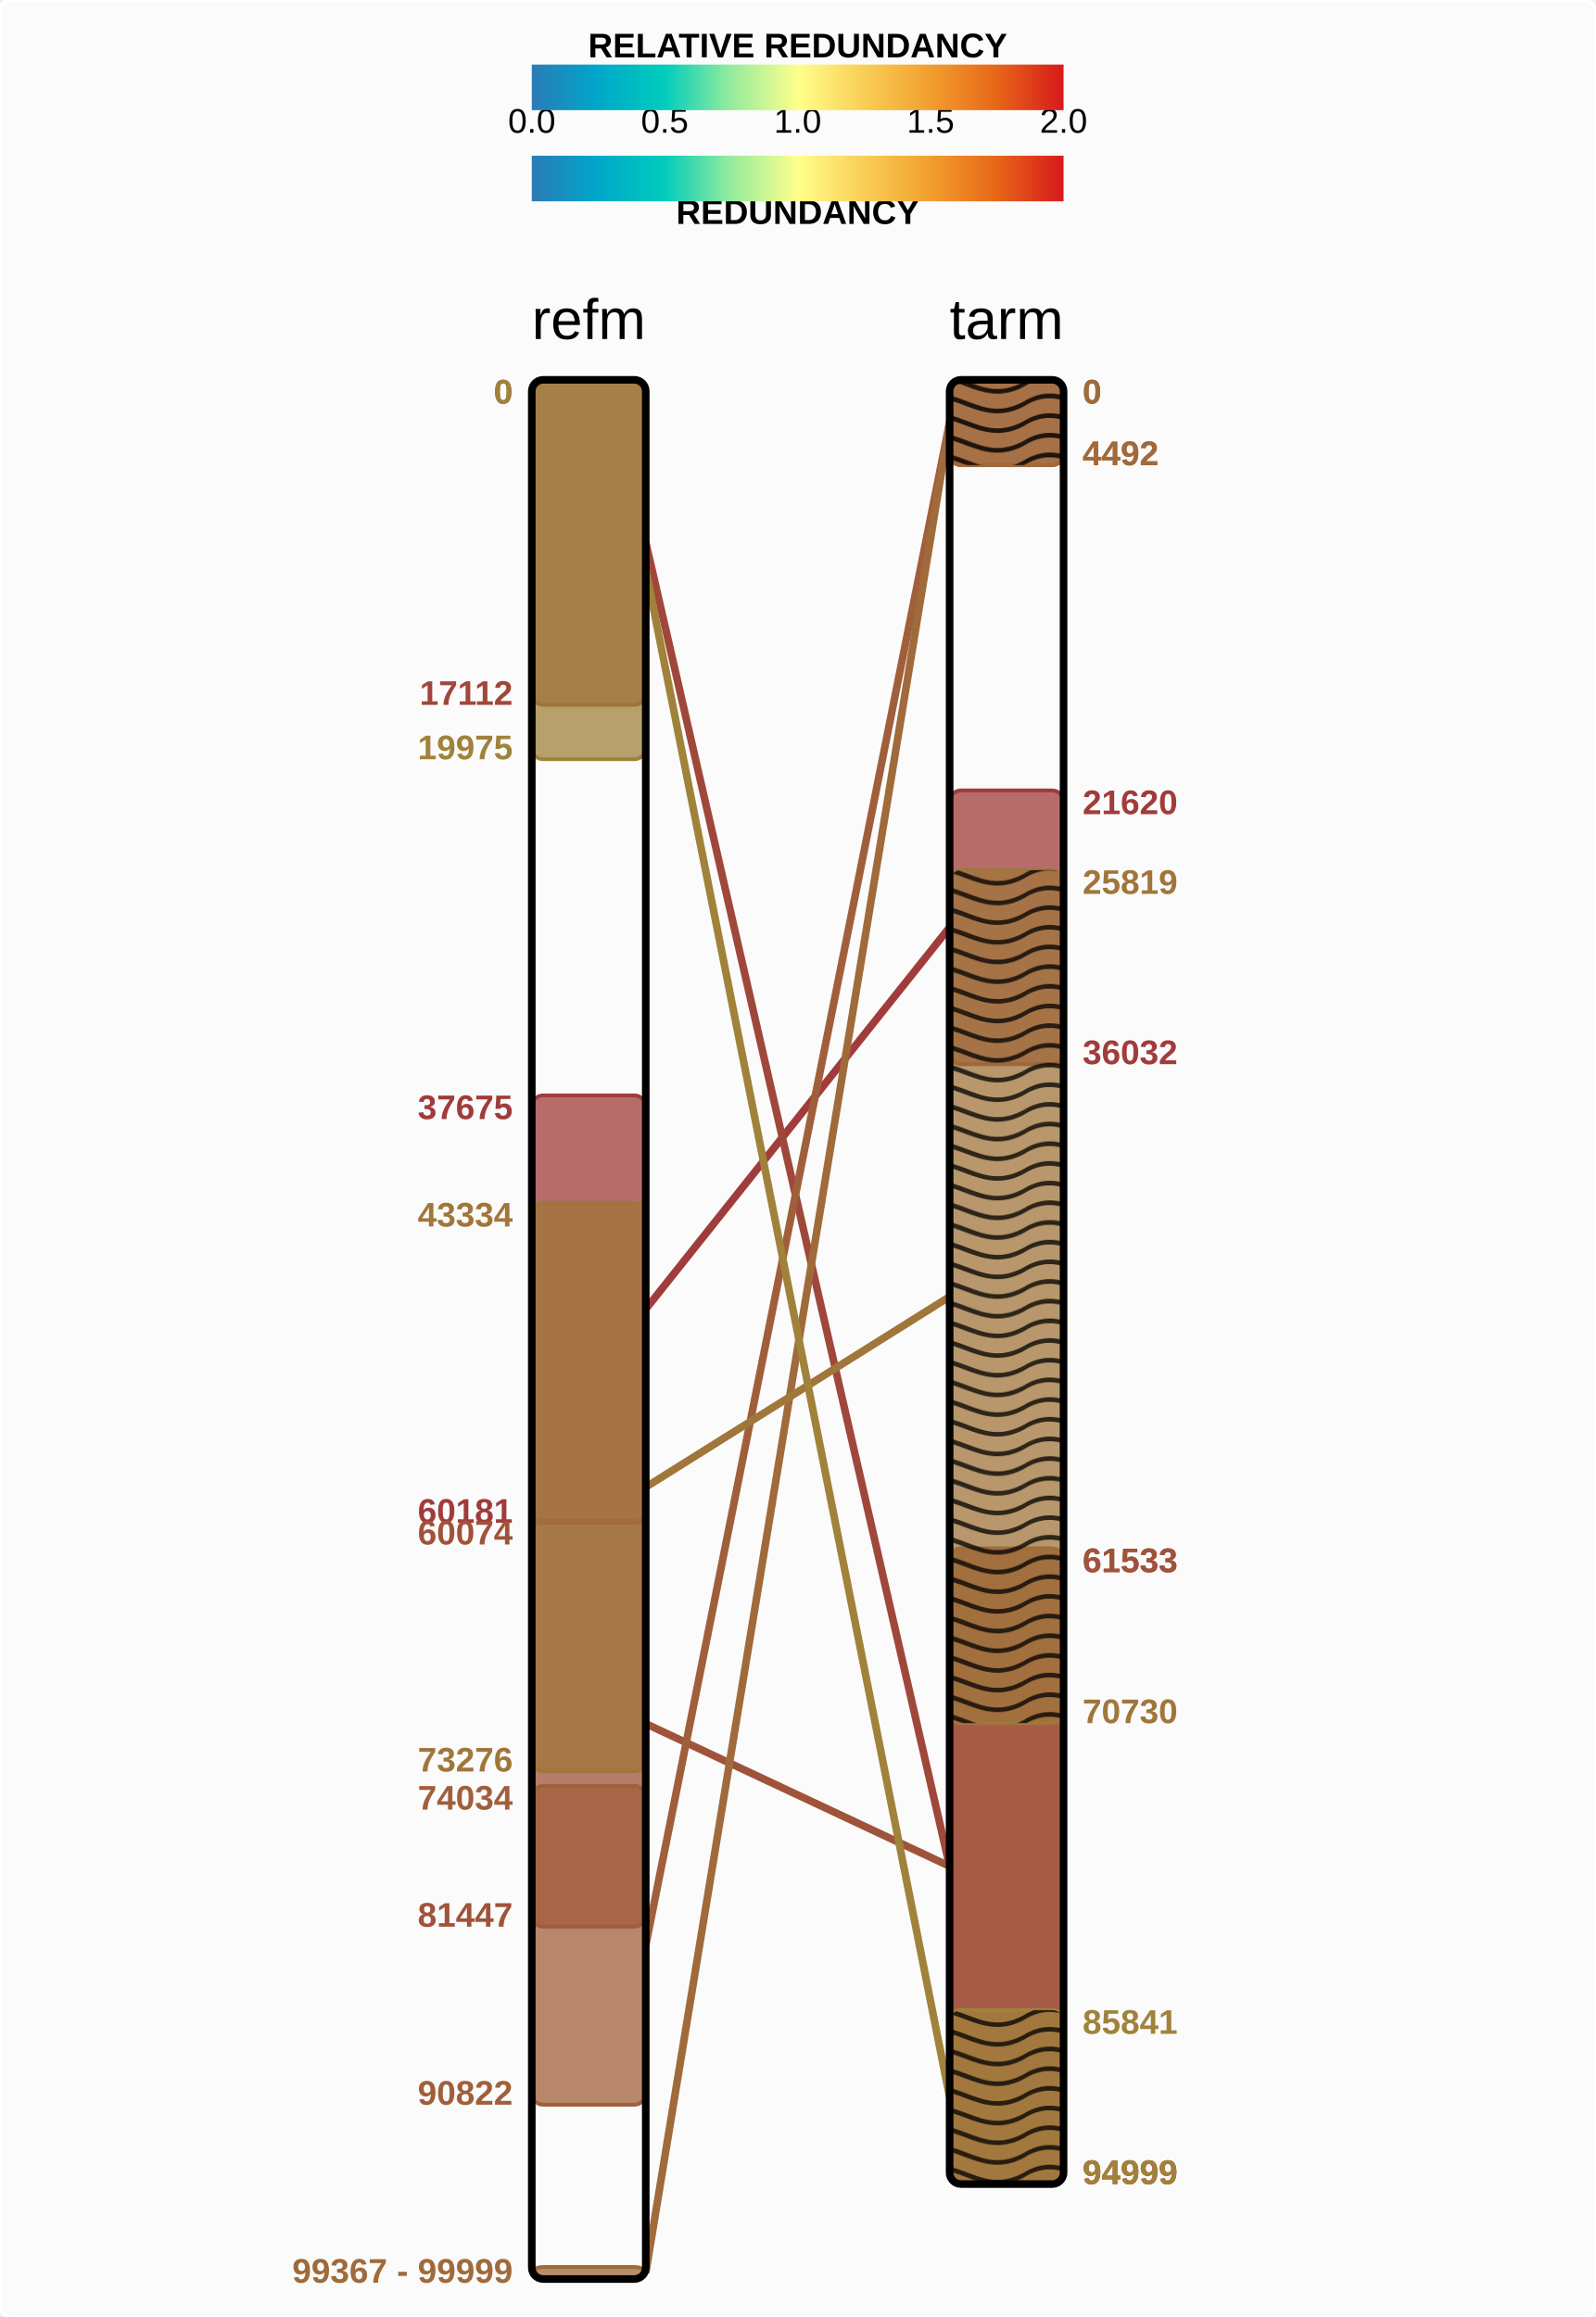
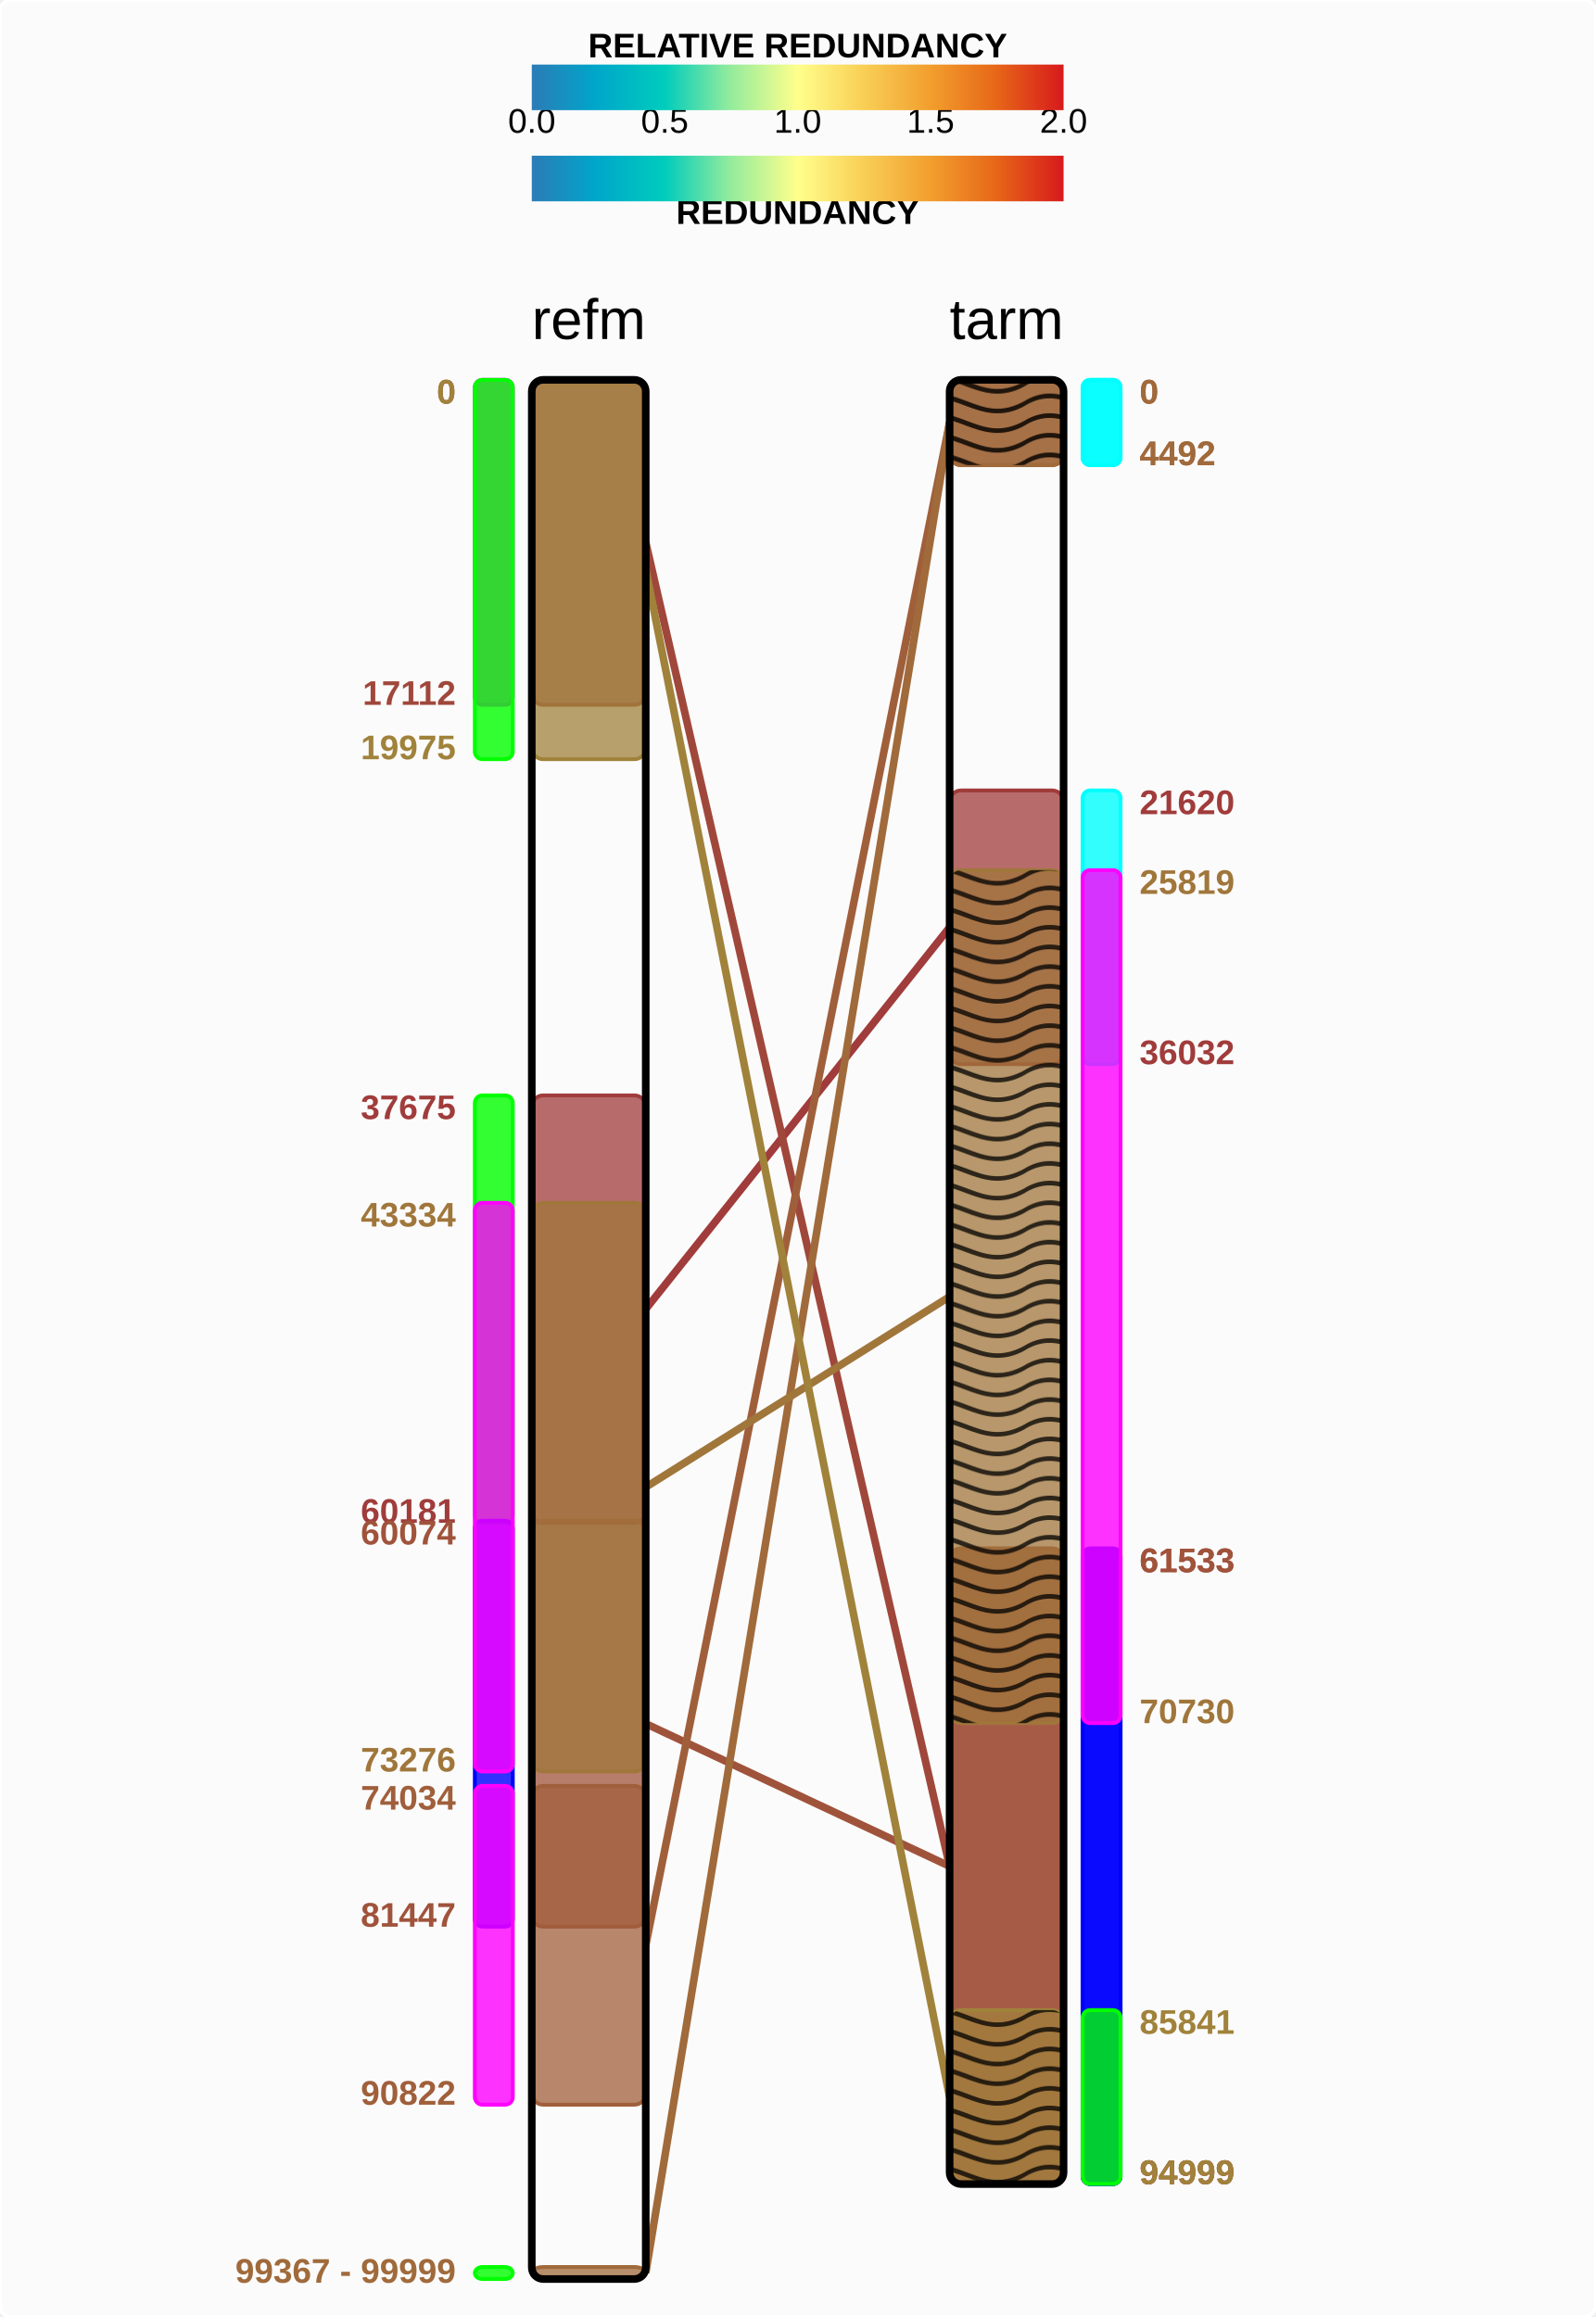
<svg xmlns="http://www.w3.org/2000/svg" width="420" height="610" id="svg2" version="1.1">
  <g id="layer1">
    <defs id="defs6211">
      <pattern id="Polkadots-large" patternTransform="translate(0,0)scale(10,10)" height="10" width="10" patternUnits="userSpaceOnUse">
        <circle id="circle4936" r="0.45" cy="0.810" cx="2.567" style="fill:black;stroke:none" />
        <circle id="circle4938" r="0.45" cy="2.33" cx="3.048" style="fill:black;stroke:none" />
        <circle id="circle4940" r="0.45" cy="2.415" cx="4.418" style="fill:black;stroke:none" />
        <circle id="circle4942" r="0.45" cy="3.029" cx="1.844" style="fill:black;stroke:none" />
        <circle id="circle4944" r="0.45" cy="1.363" cx="6.08" style="fill:black;stroke:none" />
        <circle id="circle4946" r="0.45" cy="4.413" cx="5.819" style="fill:black;stroke:none" />
        <circle id="circle4948" r="0.45" cy="4.048" cx="4.305" style="fill:black;stroke:none" />
        <circle id="circle4950" r="0.45" cy="3.045" cx="5.541" style="fill:black;stroke:none" />
        <circle id="circle4952" r="0.45" cy="5.527" cx="4.785" style="fill:black;stroke:none" />
        <circle id="circle4954" r="0.45" cy="5.184" cx="2.667" style="fill:black;stroke:none" />
        <circle id="circle4956" r="0.45" cy="1.448" cx="7.965" style="fill:black;stroke:none" />
        <circle id="circle4958" r="0.45" cy="5.049" cx="7.047" style="fill:black;stroke:none" />
        <circle id="circle4960" r="0.45" cy="0.895" cx="4.340" style="fill:black;stroke:none" />
        <circle id="circle4962" r="0.45" cy="0.340" cx="7.125" style="fill:black;stroke:none" />
        <circle id="circle4964" r="0.45" cy="1.049" cx="9.553" style="fill:black;stroke:none" />
        <circle id="circle4966" r="0.45" cy="2.689" cx="7.006" style="fill:black;stroke:none" />
        <circle id="circle4968" r="0.45" cy="2.689" cx="8.909" style="fill:black;stroke:none" />
        <circle id="circle4970" r="0.45" cy="4.407" cx="9.315" style="fill:black;stroke:none" />
        <circle id="circle4972" r="0.45" cy="3.870" cx="7.820" style="fill:black;stroke:none" />
        <circle id="circle4974" r="0.45" cy="5.948" cx="8.270" style="fill:black;stroke:none" />
        <circle id="circle4976" r="0.45" cy="7.428" cx="7.973" style="fill:black;stroke:none" />
        <circle id="circle4978" r="0.45" cy="8.072" cx="9.342" style="fill:black;stroke:none" />
        <circle id="circle4980" r="0.45" cy="9.315" cx="8.206" style="fill:black;stroke:none" />
        <circle id="circle4982" r="0.45" cy="9.475" cx="9.682" style="fill:black;stroke:none" />
        <circle id="circle4984" r="0.45" cy="6.186" cx="9.688" style="fill:black;stroke:none" />
        <circle id="circle4986" r="0.45" cy="6.296" cx="3.379" style="fill:black;stroke:none" />
        <circle id="circle4988" r="0.45" cy="8.204" cx="2.871" style="fill:black;stroke:none" />
        <circle id="circle4990" r="0.45" cy="8.719" cx="4.59" style="fill:black;stroke:none" />
        <circle id="circle4992" r="0.45" cy="9.671" cx="3.181" style="fill:black;stroke:none" />
        <circle id="circle4994" r="0.45" cy="7.315" cx="5.734" style="fill:black;stroke:none" />
        <circle id="circle4996" r="0.45" cy="6.513" cx="6.707" style="fill:black;stroke:none" />
        <circle id="circle4998" r="0.45" cy="9.670" cx="5.730" style="fill:black;stroke:none" />
        <circle id="circle5000" r="0.45" cy="8.373" cx="6.535" style="fill:black;stroke:none" />
        <circle id="circle5002" r="0.45" cy="7.154" cx="4.37" style="fill:black;stroke:none" />
        <circle id="circle5004" r="0.45" cy="7.25" cx="0.622" style="fill:black;stroke:none" />
        <circle id="circle5006" r="0.45" cy="5.679" cx="0.831" style="fill:black;stroke:none" />
        <circle id="circle5008" r="0.45" cy="8.519" cx="1.257" style="fill:black;stroke:none" />
        <circle id="circle5010" r="0.45" cy="6.877" cx="1.989" style="fill:black;stroke:none" />
        <circle id="circle5012" r="0.45" cy="3.181" cx="0.374" style="fill:black;stroke:none" />
        <circle id="circle5014" r="0.45" cy="1.664" cx="1.166" style="fill:black;stroke:none" />
        <circle id="circle5016" r="0.45" cy="0.093" cx="1.151" style="fill:black;stroke:none" />
        <circle id="circle5018" r="0.45" cy="10.093" cx="1.151" style="fill:black;stroke:none" />
        <circle id="circle5020" r="0.45" cy="4.451" cx="1.302" style="fill:black;stroke:none" />
        <circle id="circle5022" r="0.45" cy="3.763" cx="3.047" style="fill:black;stroke:none" />
      </pattern>
    </defs>
    <defs id="ffff">
      <pattern id="Wavy" height="5.181" width="30.0" patternUnits="userSpaceOnUse">
        <path id="path5114" d="M 7.597,0.061 C 5.079,-0.187 2.656,0.302 -0.01,1.788 L -0.01,3.061 C 2.773,1.431 5.173,1.052 7.472,1.280 C 9.770,1.508 11.969,2.361 14.253,3.218 C 18.820,4.931 23.804,6.676 30.066,3.061 L 30.062,1.788 C 23.622,5.497 19.246,3.770 14.691,2.061 C 12.413,1.207 10.115,0.311 7.597,0.061 z " style="fill:black;stroke:none;" />
      </pattern>
    </defs>
    <defs id="defs6219">
      <pattern id="xtrace" height="20.0" width="20.0" patternUnits="userSpaceOnUse">
        <path style="fill:#000000;stroke:#000000;stroke-width:0.30;stroke-linecap:butt;stroke-linejoin:miter;stroke-opacity:1;stroke-miterlimit:0;stroke-dasharray:none;fill-opacity:1" d="m 0.0,10.0 25,-25.0 0,5 -25,25 z" id="path7213" />
        <path style="fill:#000000;fill-opacity:1;stroke:#000000;stroke-width:0.30;stroke-linecap:butt;stroke-linejoin:miter;stroke-miterlimit:0;stroke-opacity:1;stroke-dasharray:none" d="m 0.0,30.0 25,-25.0 0,5 -25,25 z" id="path7213-8" />
        <path style="fill:#000000;fill-opacity:1;stroke:#000000;stroke-width:0.30;stroke-linecap:butt;stroke-linejoin:miter;stroke-miterlimit:0;stroke-opacity:1;stroke-dasharray:none" d="m 0.0,50.0 25,-25.0 0,5 -25,25 z" id="path7213-9" />
        <path style="fill:#000000;fill-opacity:1;stroke:#000000;stroke-width:0.30;stroke-linecap:butt;stroke-linejoin:miter;stroke-miterlimit:0;stroke-opacity:1;stroke-dasharray:none" d="m 0.0,70.0 25,-25.0 0,5 -25,25 z" id="path7213-10" />
        <path style="fill:#000000;fill-opacity:1;stroke:#000000;stroke-width:0.30;stroke-linecap:butt;stroke-linejoin:miter;stroke-miterlimit:0;stroke-opacity:1;stroke-dasharray:none" d="m 0.0,90.0 25,-25.0 0,5 -25,25 z" id="path7213-11" />
        <path style="fill:#000000;fill-opacity:1;stroke:#000000;stroke-width:0.30;stroke-linecap:butt;stroke-linejoin:miter;stroke-miterlimit:0;stroke-opacity:1;stroke-dasharray:none" d="m m 0.0,110.0 25,-25.0 0,05 -25,25 z" id="path7213-12" />
      </pattern>
    </defs>
    <defs id="defs4">
      <pattern id="dallas" patternTransform="translate(106.5938,206.9062)" height="4.75" width="4.75" patternUnits="userSpaceOnUse">
        <path style="fill:none;stroke:#000000;stroke-width:1;stroke-linecap:butt;stroke-linejoin:miter;stroke-miterlimit:0;stroke-opacity:1;stroke-dasharray:none" d="m -0.008,2.376 4.763,0" id="path2985" />
        <path style="fill:none;stroke:#000000;stroke-width:1;stroke-linecap:butt;stroke-linejoin:miter;stroke-miterlimit:0;stroke-opacity:1;stroke-dasharray:none" d="m 2.373,-0.006 0,4.763" id="path2985-1" />
      </pattern>
    </defs>
    <defs id="defs4">
      <pattern id="lineX" patternTransform="translate(106.5938,206.9062)" height="4.75" width="4.75" patternUnits="userSpaceOnUse">
        <path style="fill:none;stroke:#000000;stroke-width:1;stroke-linecap:butt;stroke-linejoin:miter;stroke-miterlimit:0;stroke-opacity:1;stroke-dasharray:none" d="m -0.008,2.376 4.763,0" id="path2985" />
      </pattern>
    </defs>
    <defs id="defs4">
      <pattern id="stripeX" patternTransform="translate(106.5938,206.9062)" height="4.75" width="4.75" patternUnits="userSpaceOnUse">
        <path style="fill:none;stroke:#000000;stroke-width:1;stroke-linecap:butt;stroke-linejoin:miter;stroke-miterlimit:0;stroke-opacity:1;stroke-dasharray:none" d="m 2.373,-0.006 0,4.763" id="path2985-1" />
      </pattern>
    </defs>
    <rect style="fill:white;stroke:white;fill-opacity:0.75;stroke-width:1;stroke-miterlimit:4;stroke-dasharray:none" id="rect3777" width="420.00" height="610.00" x="0.00" y="0.00" ry="3" />
    <text id="tspan3804" x="155.00" y="85.00" dominant-baseline="middle" transform="" style="font-size:15px;font-style:normal;font-variant:normal;font-weight:normal;font-stretch:normal;fill:black;fill-opacity:1;text-align:start;line-height:125%%;writing-mode:lr-tb;text-anchor:middle;font-family:Arial;-inkscape-font-specification:Arial">refm</text>
    <text id="tspan3804" x="265.00" y="85.00" dominant-baseline="middle" transform="" style="font-size:15px;font-style:normal;font-variant:normal;font-weight:normal;font-stretch:normal;fill:black;fill-opacity:1;text-align:start;line-height:125%%;writing-mode:lr-tb;text-anchor:middle;font-family:Arial;-inkscape-font-specification:Arial">tarm</text>
-     <text id="tspan3804" x="135.00" y="288.38" dominant-baseline="hanging" transform="" style="font-size:9px;font-style:normal;font-variant:normal;font-weight:bold;font-stretch:normal;fill:#A03C3B;fill-opacity:1;text-align:start;line-height:125%%;writing-mode:lr-tb;text-anchor:end;font-family:Arial;-inkscape-font-specification:Arial">37675</text>
-     <text id="tspan3804" x="135.00" y="400.90" dominant-baseline="baseline" transform="" style="font-size:9px;font-style:normal;font-variant:normal;font-weight:bold;font-stretch:normal;fill:#A03C3B;fill-opacity:1;text-align:start;line-height:125%%;writing-mode:lr-tb;text-anchor:end;font-family:Arial;-inkscape-font-specification:Arial">60181</text>
-     <text id="tspan3804" x="285.00" y="208.10" dominant-baseline="hanging" transform="" style="font-size:9px;font-style:normal;font-variant:normal;font-weight:bold;font-stretch:normal;fill:#A03C3B;fill-opacity:1;text-align:start;line-height:125%%;writing-mode:lr-tb;text-anchor:start;font-family:Arial;-inkscape-font-specification:Arial">21620</text>
-     <text id="tspan3804" x="285.00" y="280.16" dominant-baseline="baseline" transform="" style="font-size:9px;font-style:normal;font-variant:normal;font-weight:bold;font-stretch:normal;fill:#A03C3B;fill-opacity:1;text-align:start;line-height:125%%;writing-mode:lr-tb;text-anchor:start;font-family:Arial;-inkscape-font-specification:Arial">36032</text>
+     <text id="tspan3804" x="120.00" y="288.38" dominant-baseline="hanging" transform="" style="font-size:9px;font-style:normal;font-variant:normal;font-weight:bold;font-stretch:normal;fill:#A03C3B;fill-opacity:1;text-align:start;line-height:125%%;writing-mode:lr-tb;text-anchor:end;font-family:Arial;-inkscape-font-specification:Arial">37675</text>
+     <text id="tspan3804" x="120.00" y="400.90" dominant-baseline="baseline" transform="" style="font-size:9px;font-style:normal;font-variant:normal;font-weight:bold;font-stretch:normal;fill:#A03C3B;fill-opacity:1;text-align:start;line-height:125%%;writing-mode:lr-tb;text-anchor:end;font-family:Arial;-inkscape-font-specification:Arial">60181</text>
+     <text id="tspan3804" x="300.00" y="208.10" dominant-baseline="hanging" transform="" style="font-size:9px;font-style:normal;font-variant:normal;font-weight:bold;font-stretch:normal;fill:#A03C3B;fill-opacity:1;text-align:start;line-height:125%%;writing-mode:lr-tb;text-anchor:start;font-family:Arial;-inkscape-font-specification:Arial">21620</text>
+     <text id="tspan3804" x="300.00" y="280.16" dominant-baseline="baseline" transform="" style="font-size:9px;font-style:normal;font-variant:normal;font-weight:bold;font-stretch:normal;fill:#A03C3B;fill-opacity:1;text-align:start;line-height:125%%;writing-mode:lr-tb;text-anchor:start;font-family:Arial;-inkscape-font-specification:Arial">36032</text>
    <rect style="fill:#A03C3B;stroke:#A03C3B;fill-opacity:0.75;stroke-width:1;stroke-miterlimit:4;stroke-dasharray:none" id="rect3777" width="30.00" height="112.53" x="140.00" y="288.38" ry="3" />
+     <rect style="fill:#00FF00;stroke:#00FF00;fill-opacity:0.8;stroke-width:1;stroke-miterlimit:4;stroke-dasharray:none" id="rect3777" width="10.00" height="112.53" x="125.00" y="288.38" ry="2" />
    <rect style="fill:#A03C3B;stroke:#A03C3B;fill-opacity:0.75;stroke-width:1;stroke-miterlimit:4;stroke-dasharray:none" id="rect3777" width="30.00" height="72.06" x="250.00" y="208.10" ry="3" />
+     <rect style="fill:#00FFFF;stroke:#00FFFF;fill-opacity:0.8;stroke-width:1;stroke-miterlimit:4;stroke-dasharray:none" id="rect3777" width="10.00" height="72.06" x="285.00" y="208.10" ry="2" />
    <line x1="170.00" y1="344.64" x2="250.00" y2="244.13" style="stroke:#A03C3B;stroke-width:2.00" />
-     <text id="tspan3804" x="135.00" y="100.00" dominant-baseline="hanging" transform="" style="font-size:9px;font-style:normal;font-variant:normal;font-weight:bold;font-stretch:normal;fill:#A0473B;fill-opacity:1;text-align:start;line-height:125%%;writing-mode:lr-tb;text-anchor:end;font-family:Arial;-inkscape-font-specification:Arial">0</text>
-     <text id="tspan3804" x="135.00" y="185.56" dominant-baseline="baseline" transform="" style="font-size:9px;font-style:normal;font-variant:normal;font-weight:bold;font-stretch:normal;fill:#A0473B;fill-opacity:1;text-align:start;line-height:125%%;writing-mode:lr-tb;text-anchor:end;font-family:Arial;-inkscape-font-specification:Arial">17112</text>
-     <text id="tspan3804" x="285.00" y="407.67" dominant-baseline="hanging" transform="" style="font-size:9px;font-style:normal;font-variant:normal;font-weight:bold;font-stretch:normal;fill:#A0473B;fill-opacity:1;text-align:start;line-height:125%%;writing-mode:lr-tb;text-anchor:start;font-family:Arial;-inkscape-font-specification:Arial">61533</text>
-     <text id="tspan3804" x="285.00" y="575.00" dominant-baseline="baseline" transform="" style="font-size:9px;font-style:normal;font-variant:normal;font-weight:bold;font-stretch:normal;fill:#A0473B;fill-opacity:1;text-align:start;line-height:125%%;writing-mode:lr-tb;text-anchor:start;font-family:Arial;-inkscape-font-specification:Arial">94999</text>
+     <text id="tspan3804" x="120.00" y="100.00" dominant-baseline="hanging" transform="" style="font-size:9px;font-style:normal;font-variant:normal;font-weight:bold;font-stretch:normal;fill:#A0473B;fill-opacity:1;text-align:start;line-height:125%%;writing-mode:lr-tb;text-anchor:end;font-family:Arial;-inkscape-font-specification:Arial">0</text>
+     <text id="tspan3804" x="120.00" y="185.56" dominant-baseline="baseline" transform="" style="font-size:9px;font-style:normal;font-variant:normal;font-weight:bold;font-stretch:normal;fill:#A0473B;fill-opacity:1;text-align:start;line-height:125%%;writing-mode:lr-tb;text-anchor:end;font-family:Arial;-inkscape-font-specification:Arial">17112</text>
+     <text id="tspan3804" x="300.00" y="407.67" dominant-baseline="hanging" transform="" style="font-size:9px;font-style:normal;font-variant:normal;font-weight:bold;font-stretch:normal;fill:#A0473B;fill-opacity:1;text-align:start;line-height:125%%;writing-mode:lr-tb;text-anchor:start;font-family:Arial;-inkscape-font-specification:Arial">61533</text>
+     <text id="tspan3804" x="300.00" y="575.00" dominant-baseline="baseline" transform="" style="font-size:9px;font-style:normal;font-variant:normal;font-weight:bold;font-stretch:normal;fill:#A0473B;fill-opacity:1;text-align:start;line-height:125%%;writing-mode:lr-tb;text-anchor:start;font-family:Arial;-inkscape-font-specification:Arial">94999</text>
    <rect style="fill:#A0473B;stroke:#A0473B;fill-opacity:0.75;stroke-width:1;stroke-miterlimit:4;stroke-dasharray:none" id="rect3777" width="30.00" height="85.56" x="140.00" y="100.00" ry="3" />
+     <rect style="fill:#FF00FF;stroke:#FF00FF;fill-opacity:0.8;stroke-width:1;stroke-miterlimit:4;stroke-dasharray:none" id="rect3777" width="10.00" height="85.56" x="125.00" y="100.00" ry="2" />
    <rect style="fill:#A0473B;stroke:#A0473B;fill-opacity:0.75;stroke-width:1;stroke-miterlimit:4;stroke-dasharray:none" id="rect3777" width="30.00" height="167.33" x="250.00" y="407.67" ry="3" />
+     <rect style="fill:#0000FF;stroke:#0000FF;fill-opacity:0.8;stroke-width:1;stroke-miterlimit:4;stroke-dasharray:none" id="rect3777" width="10.00" height="167.33" x="285.00" y="407.67" ry="2" />
    <line x1="170.00" y1="142.78" x2="250.00" y2="491.33" style="stroke:#A0473B;stroke-width:2.00" />
-     <text id="tspan3804" x="135.00" y="400.37" dominant-baseline="hanging" transform="" style="font-size:9px;font-style:normal;font-variant:normal;font-weight:bold;font-stretch:normal;fill:#A0533B;fill-opacity:1;text-align:start;line-height:125%%;writing-mode:lr-tb;text-anchor:end;font-family:Arial;-inkscape-font-specification:Arial">60074</text>
-     <text id="tspan3804" x="135.00" y="507.24" dominant-baseline="baseline" transform="" style="font-size:9px;font-style:normal;font-variant:normal;font-weight:bold;font-stretch:normal;fill:#A0533B;fill-opacity:1;text-align:start;line-height:125%%;writing-mode:lr-tb;text-anchor:end;font-family:Arial;-inkscape-font-specification:Arial">81447</text>
-     <text id="tspan3804" x="285.00" y="407.67" dominant-baseline="hanging" transform="" style="font-size:9px;font-style:normal;font-variant:normal;font-weight:bold;font-stretch:normal;fill:#A0533B;fill-opacity:1;text-align:start;line-height:125%%;writing-mode:lr-tb;text-anchor:start;font-family:Arial;-inkscape-font-specification:Arial">61533</text>
-     <text id="tspan3804" x="285.00" y="575.00" dominant-baseline="baseline" transform="" style="font-size:9px;font-style:normal;font-variant:normal;font-weight:bold;font-stretch:normal;fill:#A0533B;fill-opacity:1;text-align:start;line-height:125%%;writing-mode:lr-tb;text-anchor:start;font-family:Arial;-inkscape-font-specification:Arial">94999</text>
+     <text id="tspan3804" x="120.00" y="400.37" dominant-baseline="hanging" transform="" style="font-size:9px;font-style:normal;font-variant:normal;font-weight:bold;font-stretch:normal;fill:#A0533B;fill-opacity:1;text-align:start;line-height:125%%;writing-mode:lr-tb;text-anchor:end;font-family:Arial;-inkscape-font-specification:Arial">60074</text>
+     <text id="tspan3804" x="120.00" y="507.24" dominant-baseline="baseline" transform="" style="font-size:9px;font-style:normal;font-variant:normal;font-weight:bold;font-stretch:normal;fill:#A0533B;fill-opacity:1;text-align:start;line-height:125%%;writing-mode:lr-tb;text-anchor:end;font-family:Arial;-inkscape-font-specification:Arial">81447</text>
+     <text id="tspan3804" x="300.00" y="407.67" dominant-baseline="hanging" transform="" style="font-size:9px;font-style:normal;font-variant:normal;font-weight:bold;font-stretch:normal;fill:#A0533B;fill-opacity:1;text-align:start;line-height:125%%;writing-mode:lr-tb;text-anchor:start;font-family:Arial;-inkscape-font-specification:Arial">61533</text>
+     <text id="tspan3804" x="300.00" y="575.00" dominant-baseline="baseline" transform="" style="font-size:9px;font-style:normal;font-variant:normal;font-weight:bold;font-stretch:normal;fill:#A0533B;fill-opacity:1;text-align:start;line-height:125%%;writing-mode:lr-tb;text-anchor:start;font-family:Arial;-inkscape-font-specification:Arial">94999</text>
    <rect style="fill:#A0533B;stroke:#A0533B;fill-opacity:0.75;stroke-width:1;stroke-miterlimit:4;stroke-dasharray:none" id="rect3777" width="30.00" height="106.86" x="140.00" y="400.37" ry="3" />
+     <rect style="fill:#0000FF;stroke:#0000FF;fill-opacity:0.8;stroke-width:1;stroke-miterlimit:4;stroke-dasharray:none" id="rect3777" width="10.00" height="106.86" x="125.00" y="400.37" ry="2" />
    <rect style="fill:#A0533B;stroke:#A0533B;fill-opacity:0.75;stroke-width:1;stroke-miterlimit:4;stroke-dasharray:none" id="rect3777" width="30.00" height="167.33" x="250.00" y="407.67" ry="3" />
+     <rect style="fill:#0000FF;stroke:#0000FF;fill-opacity:0.8;stroke-width:1;stroke-miterlimit:4;stroke-dasharray:none" id="rect3777" width="10.00" height="167.33" x="285.00" y="407.67" ry="2" />
    <line x1="170.00" y1="453.80" x2="250.00" y2="491.33" style="stroke:#A0533B;stroke-width:2.00" />
-     <text id="tspan3804" x="135.00" y="470.17" dominant-baseline="hanging" transform="" style="font-size:9px;font-style:normal;font-variant:normal;font-weight:bold;font-stretch:normal;fill:#A05F3B;fill-opacity:1;text-align:start;line-height:125%%;writing-mode:lr-tb;text-anchor:end;font-family:Arial;-inkscape-font-specification:Arial">74034</text>
-     <text id="tspan3804" x="135.00" y="554.11" dominant-baseline="baseline" transform="" style="font-size:9px;font-style:normal;font-variant:normal;font-weight:bold;font-stretch:normal;fill:#A05F3B;fill-opacity:1;text-align:start;line-height:125%%;writing-mode:lr-tb;text-anchor:end;font-family:Arial;-inkscape-font-specification:Arial">90822</text>
-     <text id="tspan3804" x="285.00" y="122.46" dominant-baseline="baseline" transform="" style="font-size:9px;font-style:normal;font-variant:normal;font-weight:bold;font-stretch:normal;fill:#A05F3B;fill-opacity:1;text-align:start;line-height:125%%;writing-mode:lr-tb;text-anchor:start;font-family:Arial;-inkscape-font-specification:Arial">4492</text>
-     <text id="tspan3804" x="285.00" y="100.00" dominant-baseline="hanging" transform="" style="font-size:9px;font-style:normal;font-variant:normal;font-weight:bold;font-stretch:normal;fill:#A05F3B;fill-opacity:1;text-align:start;line-height:125%%;writing-mode:lr-tb;text-anchor:start;font-family:Arial;-inkscape-font-specification:Arial">0</text>
+     <text id="tspan3804" x="120.00" y="470.17" dominant-baseline="hanging" transform="" style="font-size:9px;font-style:normal;font-variant:normal;font-weight:bold;font-stretch:normal;fill:#A05F3B;fill-opacity:1;text-align:start;line-height:125%%;writing-mode:lr-tb;text-anchor:end;font-family:Arial;-inkscape-font-specification:Arial">74034</text>
+     <text id="tspan3804" x="120.00" y="554.11" dominant-baseline="baseline" transform="" style="font-size:9px;font-style:normal;font-variant:normal;font-weight:bold;font-stretch:normal;fill:#A05F3B;fill-opacity:1;text-align:start;line-height:125%%;writing-mode:lr-tb;text-anchor:end;font-family:Arial;-inkscape-font-specification:Arial">90822</text>
+     <text id="tspan3804" x="300.00" y="122.46" dominant-baseline="baseline" transform="" style="font-size:9px;font-style:normal;font-variant:normal;font-weight:bold;font-stretch:normal;fill:#A05F3B;fill-opacity:1;text-align:start;line-height:125%%;writing-mode:lr-tb;text-anchor:start;font-family:Arial;-inkscape-font-specification:Arial">4492</text>
+     <text id="tspan3804" x="300.00" y="100.00" dominant-baseline="hanging" transform="" style="font-size:9px;font-style:normal;font-variant:normal;font-weight:bold;font-stretch:normal;fill:#A05F3B;fill-opacity:1;text-align:start;line-height:125%%;writing-mode:lr-tb;text-anchor:start;font-family:Arial;-inkscape-font-specification:Arial">0</text>
    <rect style="fill:#A05F3B;stroke:#A05F3B;fill-opacity:0.75;stroke-width:1;stroke-miterlimit:4;stroke-dasharray:none" id="rect3777" width="30.00" height="83.94" x="140.00" y="470.17" ry="3" />
+     <rect style="fill:#FF00FF;stroke:#FF00FF;fill-opacity:0.8;stroke-width:1;stroke-miterlimit:4;stroke-dasharray:none" id="rect3777" width="10.00" height="83.94" x="125.00" y="470.17" ry="2" />
    <rect style="fill:#A05F3B;stroke:#A05F3B;fill-opacity:0.75;stroke-width:1;stroke-miterlimit:4;stroke-dasharray:none" id="rect3777" width="30.00" height="22.46" x="250.00" y="100.00" ry="3" />
    <rect style="fill-opacity:0.75;stroke-width:2;stroke-miterlimit:4;stroke-dasharray:none;fill:url(#Wavy);fill-rule:nonzero;opacity:1" id="rect6217" width="30.00" height="22.46" x="250.00" y="100.00" ry="3" />
+     <rect style="fill:#00FFFF;stroke:#00FFFF;fill-opacity:0.8;stroke-width:1;stroke-miterlimit:4;stroke-dasharray:none" id="rect3777" width="10.00" height="22.46" x="285.00" y="100.00" ry="2" />
    <line x1="170.00" y1="512.14" x2="250.00" y2="111.23" style="stroke:#A05F3B;stroke-width:2.00" />
-     <text id="tspan3804" x="135.00" y="598.42" dominant-baseline="middle" transform="" style="font-size:9px;font-style:normal;font-variant:normal;font-weight:bold;font-stretch:normal;fill:#A06A3B;fill-opacity:1;text-align:start;line-height:125%%;writing-mode:lr-tb;text-anchor:end;font-family:Arial;-inkscape-font-specification:Arial">99367 - 99999</text>
-     <text id="tspan3804" x="285.00" y="122.46" dominant-baseline="baseline" transform="" style="font-size:9px;font-style:normal;font-variant:normal;font-weight:bold;font-stretch:normal;fill:#A06A3B;fill-opacity:1;text-align:start;line-height:125%%;writing-mode:lr-tb;text-anchor:start;font-family:Arial;-inkscape-font-specification:Arial">4492</text>
-     <text id="tspan3804" x="285.00" y="100.00" dominant-baseline="hanging" transform="" style="font-size:9px;font-style:normal;font-variant:normal;font-weight:bold;font-stretch:normal;fill:#A06A3B;fill-opacity:1;text-align:start;line-height:125%%;writing-mode:lr-tb;text-anchor:start;font-family:Arial;-inkscape-font-specification:Arial">0</text>
+     <text id="tspan3804" x="120.00" y="598.42" dominant-baseline="middle" transform="" style="font-size:9px;font-style:normal;font-variant:normal;font-weight:bold;font-stretch:normal;fill:#A06A3B;fill-opacity:1;text-align:start;line-height:125%%;writing-mode:lr-tb;text-anchor:end;font-family:Arial;-inkscape-font-specification:Arial">99367 - 99999</text>
+     <text id="tspan3804" x="300.00" y="122.46" dominant-baseline="baseline" transform="" style="font-size:9px;font-style:normal;font-variant:normal;font-weight:bold;font-stretch:normal;fill:#A06A3B;fill-opacity:1;text-align:start;line-height:125%%;writing-mode:lr-tb;text-anchor:start;font-family:Arial;-inkscape-font-specification:Arial">4492</text>
+     <text id="tspan3804" x="300.00" y="100.00" dominant-baseline="hanging" transform="" style="font-size:9px;font-style:normal;font-variant:normal;font-weight:bold;font-stretch:normal;fill:#A06A3B;fill-opacity:1;text-align:start;line-height:125%%;writing-mode:lr-tb;text-anchor:start;font-family:Arial;-inkscape-font-specification:Arial">0</text>
    <rect style="fill:#A06A3B;stroke:#A06A3B;fill-opacity:0.75;stroke-width:1;stroke-miterlimit:4;stroke-dasharray:none" id="rect3777" width="30.00" height="3.16" x="140.00" y="596.84" ry="3" />
+     <rect style="fill:#00FF00;stroke:#00FF00;fill-opacity:0.8;stroke-width:1;stroke-miterlimit:4;stroke-dasharray:none" id="rect3777" width="10.00" height="3.16" x="125.00" y="596.84" ry="2" />
    <rect style="fill:#A06A3B;stroke:#A06A3B;fill-opacity:0.75;stroke-width:1;stroke-miterlimit:4;stroke-dasharray:none" id="rect3777" width="30.00" height="22.46" x="250.00" y="100.00" ry="3" />
    <rect style="fill-opacity:0.75;stroke-width:2;stroke-miterlimit:4;stroke-dasharray:none;fill:url(#Wavy);fill-rule:nonzero;opacity:1" id="rect6217" width="30.00" height="22.46" x="250.00" y="100.00" ry="3" />
+     <rect style="fill:#00FFFF;stroke:#00FFFF;fill-opacity:0.8;stroke-width:1;stroke-miterlimit:4;stroke-dasharray:none" id="rect3777" width="10.00" height="22.46" x="285.00" y="100.00" ry="2" />
    <line x1="170.00" y1="598.41" x2="250.00" y2="111.23" style="stroke:#A06A3B;stroke-width:2.00" />
-     <text id="tspan3804" x="135.00" y="316.67" dominant-baseline="hanging" transform="" style="font-size:9px;font-style:normal;font-variant:normal;font-weight:bold;font-stretch:normal;fill:#A0763B;fill-opacity:1;text-align:start;line-height:125%%;writing-mode:lr-tb;text-anchor:end;font-family:Arial;-inkscape-font-specification:Arial">43334</text>
-     <text id="tspan3804" x="135.00" y="466.38" dominant-baseline="baseline" transform="" style="font-size:9px;font-style:normal;font-variant:normal;font-weight:bold;font-stretch:normal;fill:#A0763B;fill-opacity:1;text-align:start;line-height:125%%;writing-mode:lr-tb;text-anchor:end;font-family:Arial;-inkscape-font-specification:Arial">73276</text>
-     <text id="tspan3804" x="285.00" y="453.65" dominant-baseline="baseline" transform="" style="font-size:9px;font-style:normal;font-variant:normal;font-weight:bold;font-stretch:normal;fill:#A0763B;fill-opacity:1;text-align:start;line-height:125%%;writing-mode:lr-tb;text-anchor:start;font-family:Arial;-inkscape-font-specification:Arial">70730</text>
-     <text id="tspan3804" x="285.00" y="229.09" dominant-baseline="hanging" transform="" style="font-size:9px;font-style:normal;font-variant:normal;font-weight:bold;font-stretch:normal;fill:#A0763B;fill-opacity:1;text-align:start;line-height:125%%;writing-mode:lr-tb;text-anchor:start;font-family:Arial;-inkscape-font-specification:Arial">25819</text>
+     <text id="tspan3804" x="120.00" y="316.67" dominant-baseline="hanging" transform="" style="font-size:9px;font-style:normal;font-variant:normal;font-weight:bold;font-stretch:normal;fill:#A0763B;fill-opacity:1;text-align:start;line-height:125%%;writing-mode:lr-tb;text-anchor:end;font-family:Arial;-inkscape-font-specification:Arial">43334</text>
+     <text id="tspan3804" x="120.00" y="466.38" dominant-baseline="baseline" transform="" style="font-size:9px;font-style:normal;font-variant:normal;font-weight:bold;font-stretch:normal;fill:#A0763B;fill-opacity:1;text-align:start;line-height:125%%;writing-mode:lr-tb;text-anchor:end;font-family:Arial;-inkscape-font-specification:Arial">73276</text>
+     <text id="tspan3804" x="300.00" y="453.65" dominant-baseline="baseline" transform="" style="font-size:9px;font-style:normal;font-variant:normal;font-weight:bold;font-stretch:normal;fill:#A0763B;fill-opacity:1;text-align:start;line-height:125%%;writing-mode:lr-tb;text-anchor:start;font-family:Arial;-inkscape-font-specification:Arial">70730</text>
+     <text id="tspan3804" x="300.00" y="229.09" dominant-baseline="hanging" transform="" style="font-size:9px;font-style:normal;font-variant:normal;font-weight:bold;font-stretch:normal;fill:#A0763B;fill-opacity:1;text-align:start;line-height:125%%;writing-mode:lr-tb;text-anchor:start;font-family:Arial;-inkscape-font-specification:Arial">25819</text>
    <rect style="fill:#A0763B;stroke:#A0763B;fill-opacity:0.75;stroke-width:1;stroke-miterlimit:4;stroke-dasharray:none" id="rect3777" width="30.00" height="149.71" x="140.00" y="316.67" ry="3" />
+     <rect style="fill:#FF00FF;stroke:#FF00FF;fill-opacity:0.8;stroke-width:1;stroke-miterlimit:4;stroke-dasharray:none" id="rect3777" width="10.00" height="149.71" x="125.00" y="316.67" ry="2" />
    <rect style="fill:#A0763B;stroke:#A0763B;fill-opacity:0.75;stroke-width:1;stroke-miterlimit:4;stroke-dasharray:none" id="rect3777" width="30.00" height="224.56" x="250.00" y="229.09" ry="3" />
    <rect style="fill-opacity:0.75;stroke-width:2;stroke-miterlimit:4;stroke-dasharray:none;fill:url(#Wavy);fill-rule:nonzero;opacity:1" id="rect6217" width="30.00" height="224.56" x="250.00" y="229.09" ry="3" />
+     <rect style="fill:#FF00FF;stroke:#FF00FF;fill-opacity:0.8;stroke-width:1;stroke-miterlimit:4;stroke-dasharray:none" id="rect3777" width="10.00" height="224.56" x="285.00" y="229.09" ry="2" />
    <line x1="170.00" y1="391.52" x2="250.00" y2="341.37" style="stroke:#A0763B;stroke-width:2.00" />
-     <text id="tspan3804" x="135.00" y="100.00" dominant-baseline="hanging" transform="" style="font-size:9px;font-style:normal;font-variant:normal;font-weight:bold;font-stretch:normal;fill:#A0823B;fill-opacity:1;text-align:start;line-height:125%%;writing-mode:lr-tb;text-anchor:end;font-family:Arial;-inkscape-font-specification:Arial">0</text>
-     <text id="tspan3804" x="135.00" y="199.88" dominant-baseline="baseline" transform="" style="font-size:9px;font-style:normal;font-variant:normal;font-weight:bold;font-stretch:normal;fill:#A0823B;fill-opacity:1;text-align:start;line-height:125%%;writing-mode:lr-tb;text-anchor:end;font-family:Arial;-inkscape-font-specification:Arial">19975</text>
-     <text id="tspan3804" x="285.00" y="575.00" dominant-baseline="baseline" transform="" style="font-size:9px;font-style:normal;font-variant:normal;font-weight:bold;font-stretch:normal;fill:#A0823B;fill-opacity:1;text-align:start;line-height:125%%;writing-mode:lr-tb;text-anchor:start;font-family:Arial;-inkscape-font-specification:Arial">94999</text>
-     <text id="tspan3804" x="285.00" y="529.20" dominant-baseline="hanging" transform="" style="font-size:9px;font-style:normal;font-variant:normal;font-weight:bold;font-stretch:normal;fill:#A0823B;fill-opacity:1;text-align:start;line-height:125%%;writing-mode:lr-tb;text-anchor:start;font-family:Arial;-inkscape-font-specification:Arial">85841</text>
+     <text id="tspan3804" x="120.00" y="100.00" dominant-baseline="hanging" transform="" style="font-size:9px;font-style:normal;font-variant:normal;font-weight:bold;font-stretch:normal;fill:#A0823B;fill-opacity:1;text-align:start;line-height:125%%;writing-mode:lr-tb;text-anchor:end;font-family:Arial;-inkscape-font-specification:Arial">0</text>
+     <text id="tspan3804" x="120.00" y="199.88" dominant-baseline="baseline" transform="" style="font-size:9px;font-style:normal;font-variant:normal;font-weight:bold;font-stretch:normal;fill:#A0823B;fill-opacity:1;text-align:start;line-height:125%%;writing-mode:lr-tb;text-anchor:end;font-family:Arial;-inkscape-font-specification:Arial">19975</text>
+     <text id="tspan3804" x="300.00" y="575.00" dominant-baseline="baseline" transform="" style="font-size:9px;font-style:normal;font-variant:normal;font-weight:bold;font-stretch:normal;fill:#A0823B;fill-opacity:1;text-align:start;line-height:125%%;writing-mode:lr-tb;text-anchor:start;font-family:Arial;-inkscape-font-specification:Arial">94999</text>
+     <text id="tspan3804" x="300.00" y="529.20" dominant-baseline="hanging" transform="" style="font-size:9px;font-style:normal;font-variant:normal;font-weight:bold;font-stretch:normal;fill:#A0823B;fill-opacity:1;text-align:start;line-height:125%%;writing-mode:lr-tb;text-anchor:start;font-family:Arial;-inkscape-font-specification:Arial">85841</text>
    <rect style="fill:#A0823B;stroke:#A0823B;fill-opacity:0.75;stroke-width:1;stroke-miterlimit:4;stroke-dasharray:none" id="rect3777" width="30.00" height="99.88" x="140.00" y="100.00" ry="3" />
+     <rect style="fill:#00FF00;stroke:#00FF00;fill-opacity:0.8;stroke-width:1;stroke-miterlimit:4;stroke-dasharray:none" id="rect3777" width="10.00" height="99.88" x="125.00" y="100.00" ry="2" />
    <rect style="fill:#A0823B;stroke:#A0823B;fill-opacity:0.75;stroke-width:1;stroke-miterlimit:4;stroke-dasharray:none" id="rect3777" width="30.00" height="45.79" x="250.00" y="529.20" ry="3" />
    <rect style="fill-opacity:0.75;stroke-width:2;stroke-miterlimit:4;stroke-dasharray:none;fill:url(#Wavy);fill-rule:nonzero;opacity:1" id="rect6217" width="30.00" height="45.79" x="250.00" y="529.20" ry="3" />
+     <rect style="fill:#00FF00;stroke:#00FF00;fill-opacity:0.8;stroke-width:1;stroke-miterlimit:4;stroke-dasharray:none" id="rect3777" width="10.00" height="45.79" x="285.00" y="529.20" ry="2" />
    <line x1="170.00" y1="149.94" x2="250.00" y2="552.10" style="stroke:#A0823B;stroke-width:2.00" />
    <rect style="fill:none;stroke:#000000;stroke-width:2;stroke-linecap:butt;stroke-linejoin:miter;stroke-miterlimit:4;stroke-opacity:1;stroke-dasharray:none" id="rect2985" width="30.00" height="500.00" x="140.00" y="100.00" ry="3" />
    <rect style="fill:none;stroke:#000000;stroke-width:2;stroke-linecap:butt;stroke-linejoin:miter;stroke-miterlimit:4;stroke-opacity:1;stroke-dasharray:none" id="rect2985" width="30.00" height="475.00" x="250.00" y="100.00" ry="3" />
    <text id="tspan3804" x="210.00" y="17.00" dominant-baseline="text-after-edge" transform="" style="font-size:9px;font-style:normal;font-variant:normal;font-weight:bold;font-stretch:normal;fill:black;fill-opacity:1;text-align:start;line-height:125%%;writing-mode:lr-tb;text-anchor:middle;font-family:Arial;-inkscape-font-specification:Arial">RELATIVE REDUNDANCY</text>
    <text id="tspan3804" x="140.00" y="29.00" dominant-baseline="text-before-edge" transform="" style="font-size:9px;font-style:normal;font-variant:normal;font-weight:normal;font-stretch:normal;fill:black;fill-opacity:1;text-align:start;line-height:125%%;writing-mode:lr-tb;text-anchor:middle;font-family:Arial;-inkscape-font-specification:Arial">0.0</text>
    <text id="tspan3804" x="175.00" y="29.00" dominant-baseline="text-before-edge" transform="" style="font-size:9px;font-style:normal;font-variant:normal;font-weight:normal;font-stretch:normal;fill:black;fill-opacity:1;text-align:start;line-height:125%%;writing-mode:lr-tb;text-anchor:middle;font-family:Arial;-inkscape-font-specification:Arial">0.5</text>
    <text id="tspan3804" x="210.00" y="29.00" dominant-baseline="text-before-edge" transform="" style="font-size:9px;font-style:normal;font-variant:normal;font-weight:normal;font-stretch:normal;fill:black;fill-opacity:1;text-align:start;line-height:125%%;writing-mode:lr-tb;text-anchor:middle;font-family:Arial;-inkscape-font-specification:Arial">1.0</text>
    <text id="tspan3804" x="245.00" y="29.00" dominant-baseline="text-before-edge" transform="" style="font-size:9px;font-style:normal;font-variant:normal;font-weight:normal;font-stretch:normal;fill:black;fill-opacity:1;text-align:start;line-height:125%%;writing-mode:lr-tb;text-anchor:middle;font-family:Arial;-inkscape-font-specification:Arial">1.5</text>
    <text id="tspan3804" x="280.00" y="29.00" dominant-baseline="text-before-edge" transform="" style="font-size:9px;font-style:normal;font-variant:normal;font-weight:normal;font-stretch:normal;fill:black;fill-opacity:1;text-align:start;line-height:125%%;writing-mode:lr-tb;text-anchor:middle;font-family:Arial;-inkscape-font-specification:Arial">2.0</text>
    <defs>
      <linearGradient id="grad140.00000017.000000" x1="0%" y1="0%" x2="100%" y2="0%">
        <stop offset="0%" style="stop-color:#2c7bb6;stop-opacity:1" />
        <stop offset="12%" style="stop-color:#00a6ca;stop-opacity:1" />
        <stop offset="25%" style="stop-color:#00ccbc;stop-opacity:1" />
        <stop offset="37%" style="stop-color:#90eb9d;stop-opacity:1" />
        <stop offset="50%" style="stop-color:#ffff8c;stop-opacity:1" />
        <stop offset="62%" style="stop-color:#f9d057;stop-opacity:1" />
        <stop offset="75%" style="stop-color:#f29e2e;stop-opacity:1" />
        <stop offset="87%" style="stop-color:#e76818;stop-opacity:1" />
        <stop offset="100%" style="stop-color:#d7191c;stop-opacity:1" />
      </linearGradient>
    </defs>
    <rect fill="url(#grad140.00000017.000000)" width="140.00" height="12.00" x="140.00" y="17.00" />
    <text id="tspan3804" x="210.00" y="53.00" dominant-baseline="text-before-edge" transform="" style="font-size:9px;font-style:normal;font-variant:normal;font-weight:bold;font-stretch:normal;fill:black;fill-opacity:1;text-align:start;line-height:125%%;writing-mode:lr-tb;text-anchor:middle;font-family:Arial;-inkscape-font-specification:Arial">REDUNDANCY</text>
    <defs>
      <linearGradient id="grad140.00000041.000000" x1="0%" y1="0%" x2="100%" y2="0%">
        <stop offset="0%" style="stop-color:#2c7bb6;stop-opacity:1" />
        <stop offset="12%" style="stop-color:#00a6ca;stop-opacity:1" />
        <stop offset="25%" style="stop-color:#00ccbc;stop-opacity:1" />
        <stop offset="37%" style="stop-color:#90eb9d;stop-opacity:1" />
        <stop offset="50%" style="stop-color:#ffff8c;stop-opacity:1" />
        <stop offset="62%" style="stop-color:#f9d057;stop-opacity:1" />
        <stop offset="75%" style="stop-color:#f29e2e;stop-opacity:1" />
        <stop offset="87%" style="stop-color:#e76818;stop-opacity:1" />
        <stop offset="100%" style="stop-color:#d7191c;stop-opacity:1" />
      </linearGradient>
    </defs>
    <rect fill="url(#grad140.00000041.000000)" width="140.00" height="12.00" x="140.00" y="41.00" />
  </g>
</svg>
